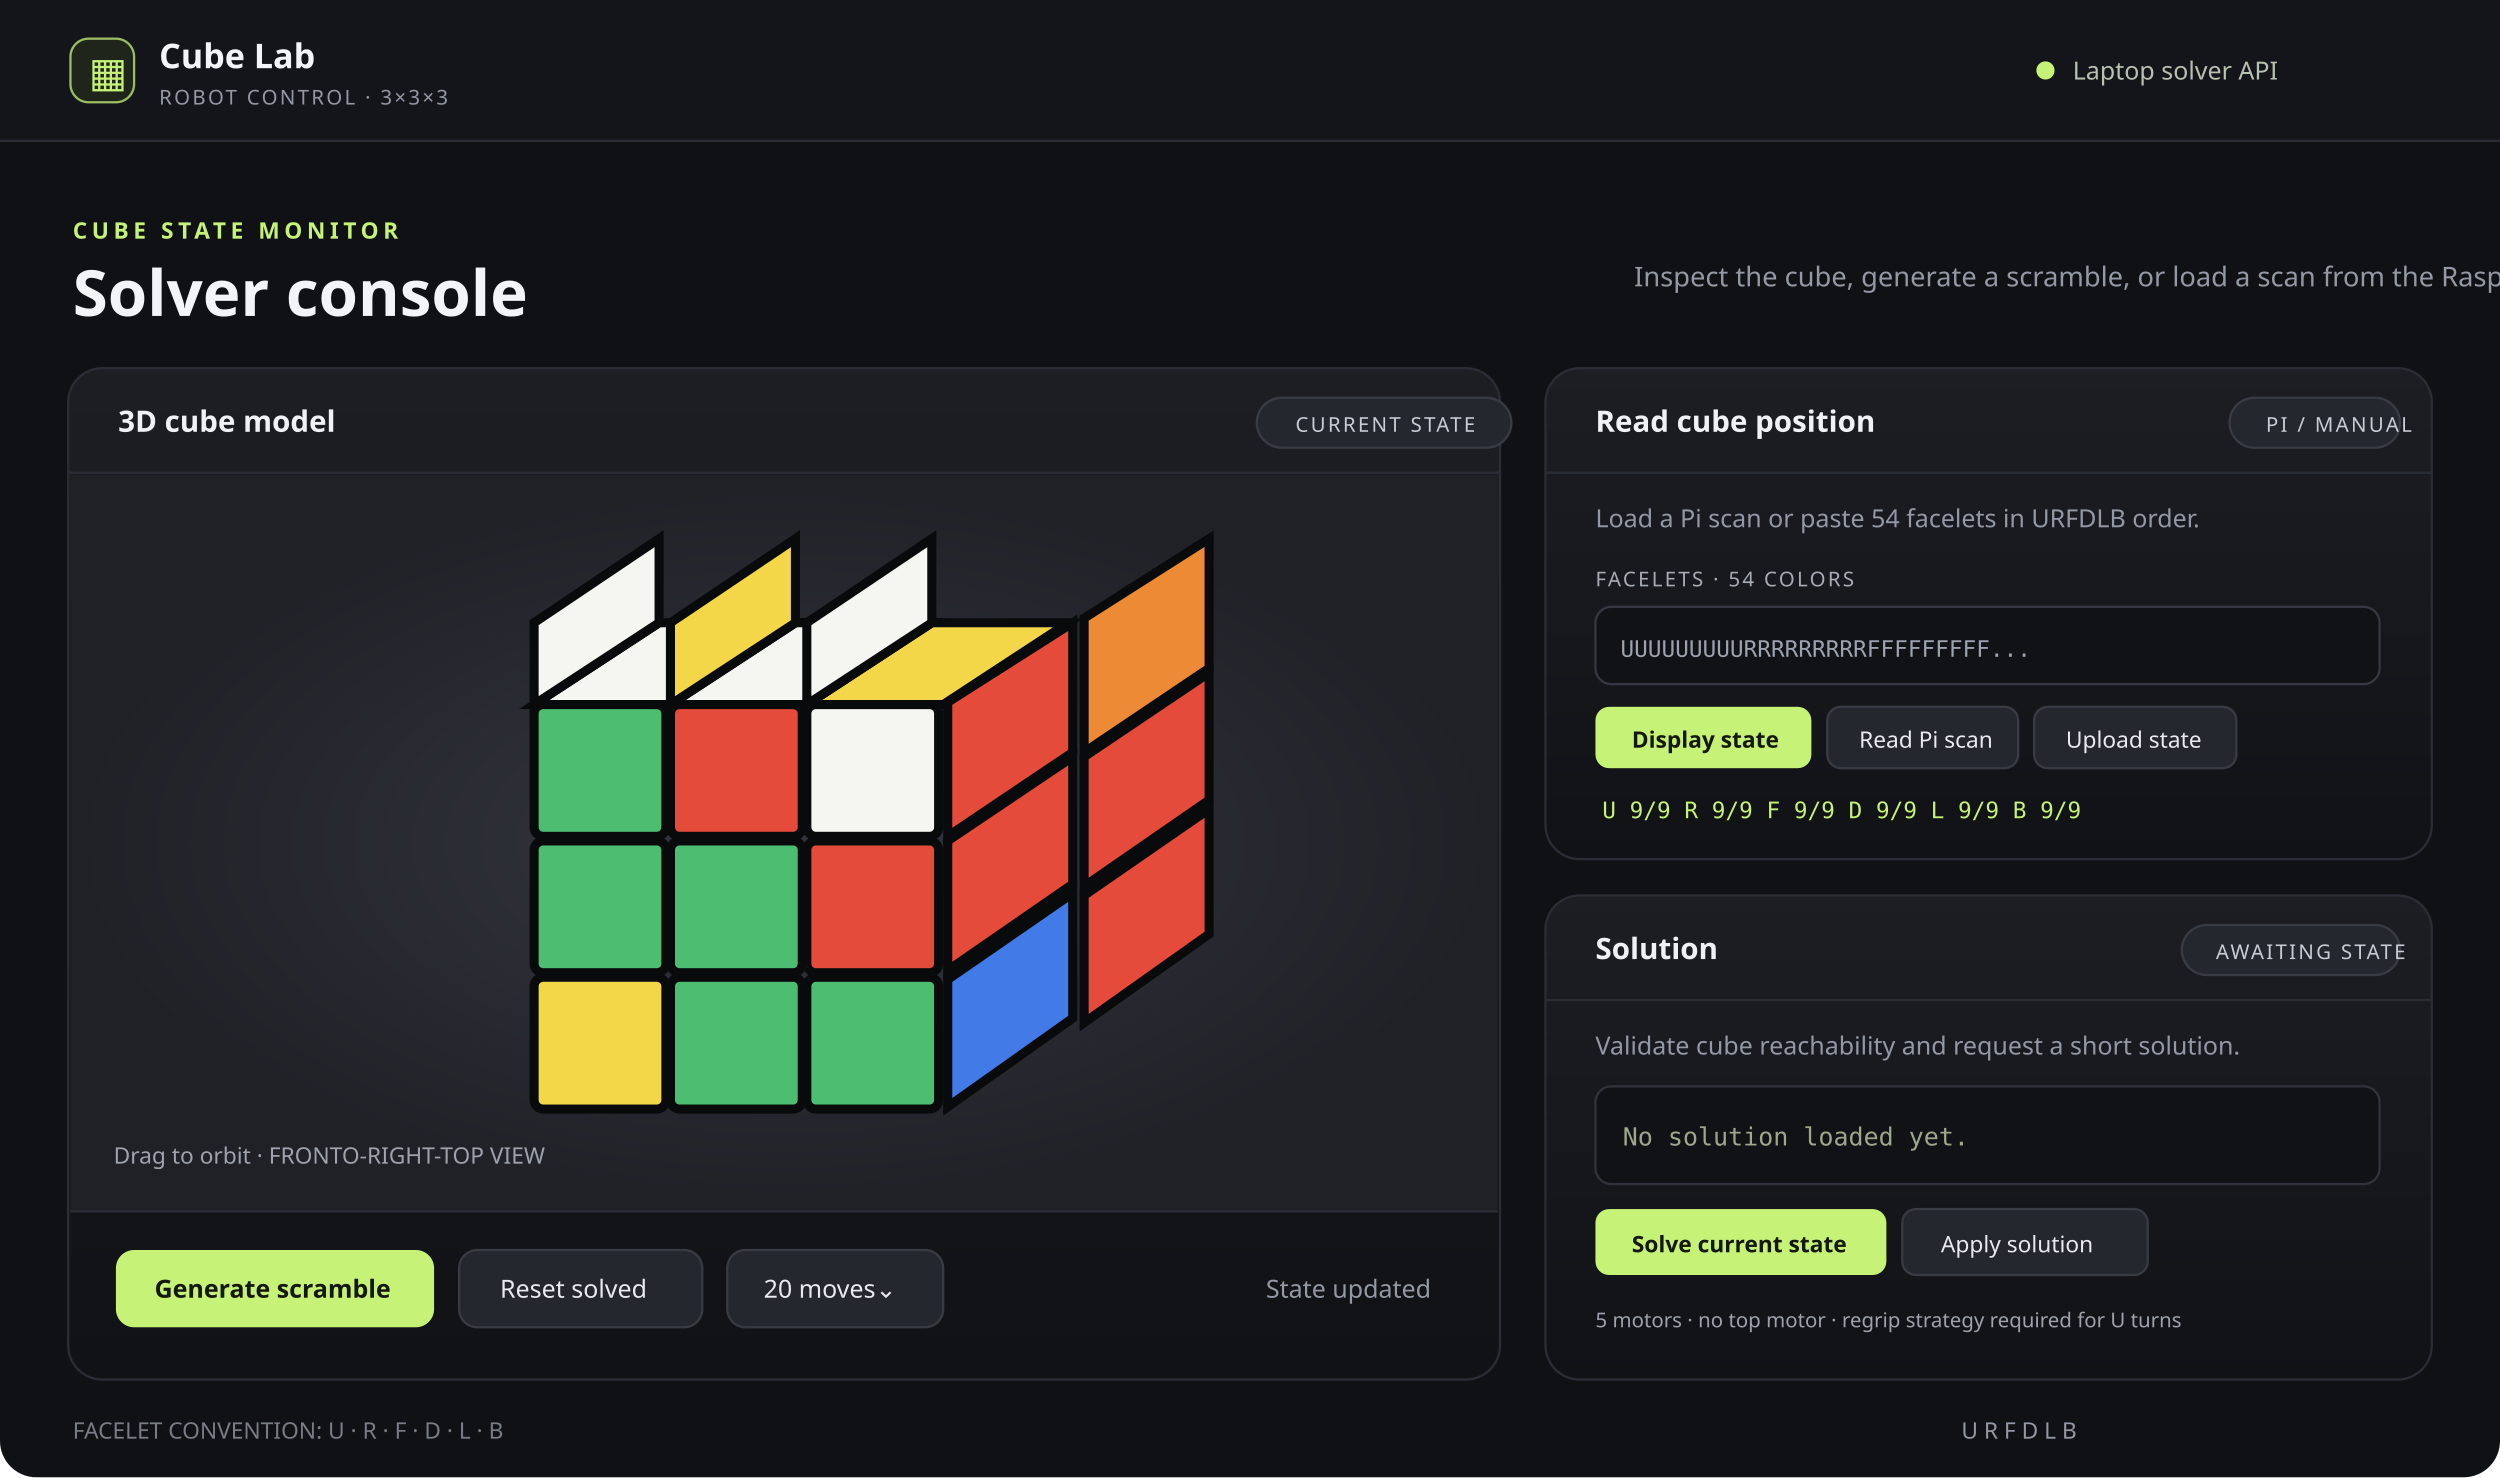
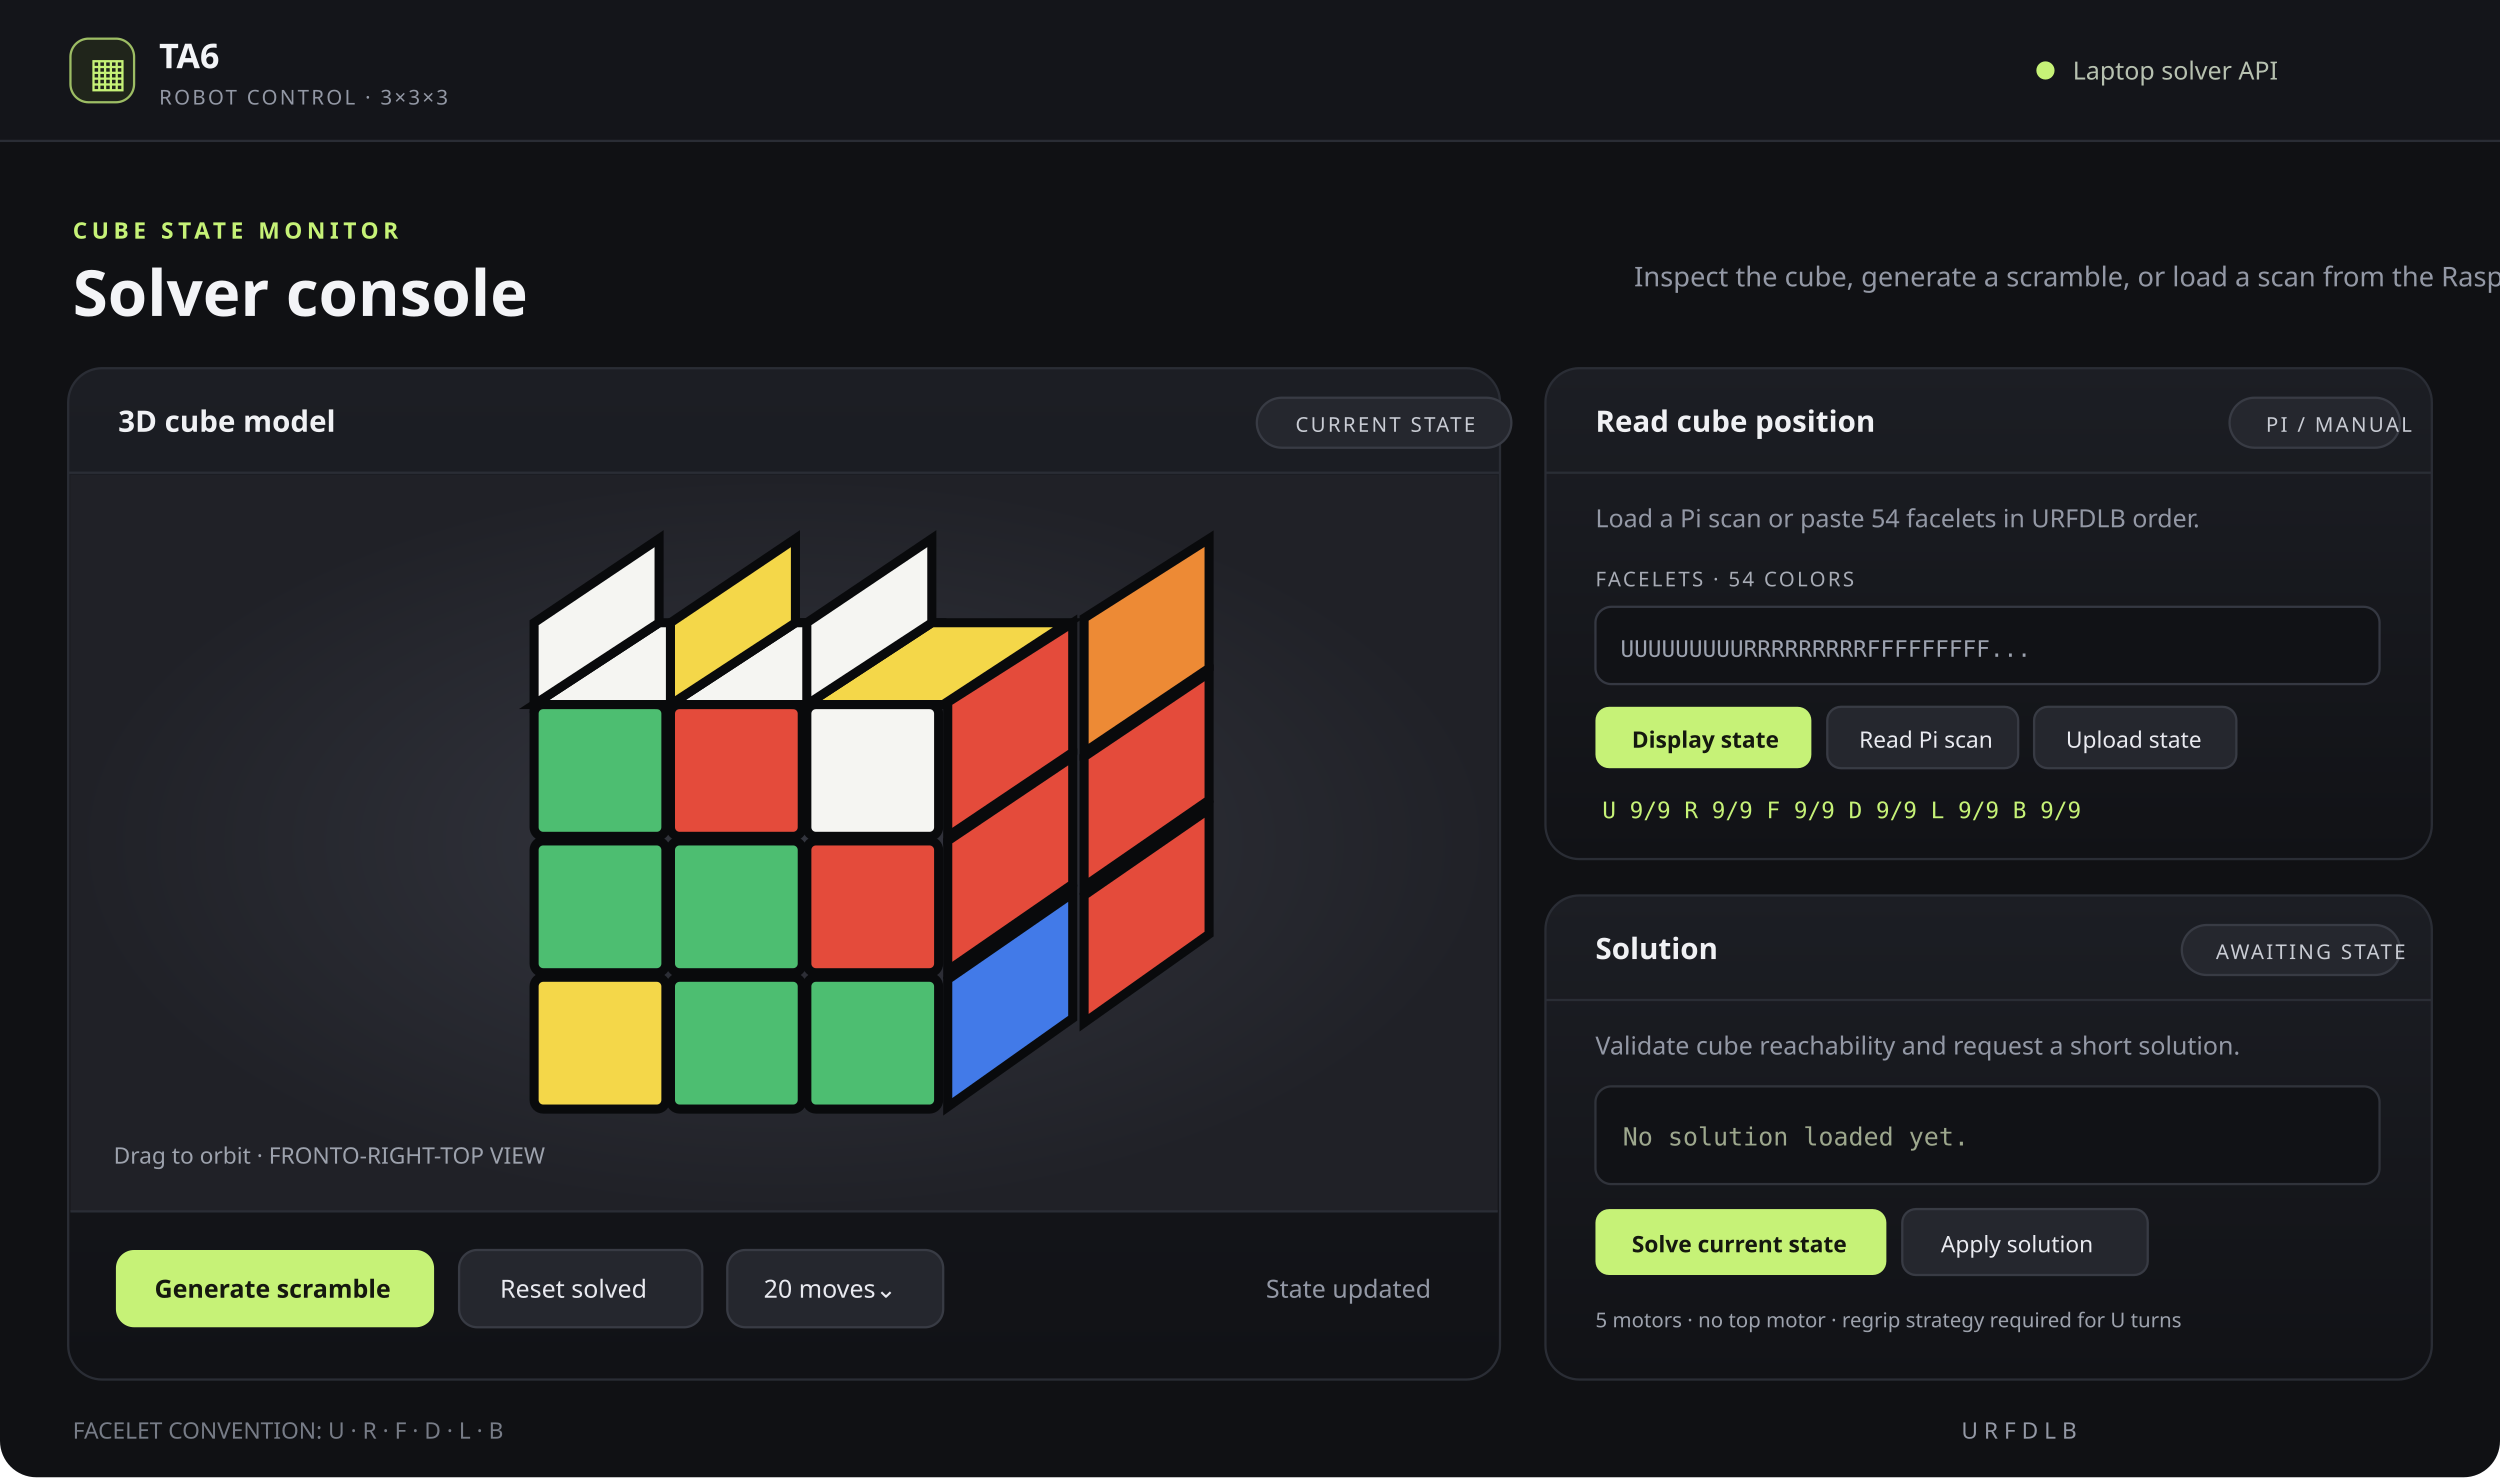
<svg xmlns="http://www.w3.org/2000/svg" width="1100" height="650" viewBox="0 0 1100 650">
  <defs>
    <linearGradient id="bg" x2="0" y2="1">
      <stop stop-color="#1c1e24" />
      <stop offset="1" stop-color="#111216" />
    </linearGradient>
    <radialGradient id="well">
      <stop stop-color="#34363f" />
      <stop offset="1" stop-color="#202127" />
    </radialGradient>
  </defs>
  <rect width="1100" height="650" rx="16" fill="#101114" />
  <rect x="0" y="0" width="1100" height="62" fill="#14151a" />
  <path d="M0 62H1100" stroke="#2a2d35" />
  <rect x="31" y="17" width="28" height="28" rx="8" fill="#20251b" stroke="#9dbd64" />
  <text x="39" y="38" fill="#c6f277" font-size="18" font-family="Segoe UI">▦</text>
-   <text x="70" y="30" fill="#f3f4f7" font-size="15" font-weight="600" font-family="Segoe UI">Cube Lab</text>
+   <text x="70" y="30" fill="#f3f4f7" font-size="15" font-weight="600" font-family="Segoe UI">TA6</text>
  <text x="70" y="46" fill="#9398a5" font-size="9" letter-spacing="1" font-family="Segoe UI">ROBOT CONTROL · 3×3×3</text>
  <circle cx="900" cy="31" r="4" fill="#c6f277" />
  <text x="912" y="35" fill="#b7c1b0" font-size="11" font-family="Segoe UI">Laptop solver API</text>
  <text x="32" y="105" fill="#c6f277" font-size="10" letter-spacing="2" font-weight="600" font-family="Segoe UI">CUBE STATE MONITOR</text>
  <text x="32" y="139" fill="#f3f4f7" font-size="28" font-weight="600" font-family="Segoe UI">Solver console</text>
  <text x="719" y="126" fill="#9398a5" font-size="12" font-family="Segoe UI">Inspect the cube, generate a scramble, or load a scan from the Raspberry Pi.</text>
  <rect x="30" y="162" width="630" height="445" rx="15" fill="url(#bg)" stroke="#2a2d35" />
  <text x="52" y="190" fill="#f0f1f4" font-size="13" font-weight="600" font-family="Segoe UI">3D cube model</text>
  <rect x="553" y="175" width="112" height="22" rx="11" fill="#25272e" stroke="#383b44" />
  <text x="570" y="190" fill="#c9ccd4" font-size="9" letter-spacing="1" font-family="Segoe UI">CURRENT STATE</text>
  <path d="M30 208H660" stroke="#2a2d35" />
  <rect x="31" y="209" width="628" height="324" fill="url(#well)" />
  <g stroke="#090a0c" stroke-width="4">
    <rect x="235" y="310" width="58" height="58" rx="4" fill="#4dbe71" />
    <rect x="295" y="310" width="58" height="58" rx="4" fill="#e44b3b" />
    <rect x="355" y="310" width="58" height="58" rx="4" fill="#f5f5f2" />
    <rect x="235" y="370" width="58" height="58" rx="4" fill="#4dbe71" />
    <rect x="295" y="370" width="58" height="58" rx="4" fill="#4dbe71" />
    <rect x="355" y="370" width="58" height="58" rx="4" fill="#e44b3b" />
    <rect x="235" y="430" width="58" height="58" rx="4" fill="#f4d749" />
    <rect x="295" y="430" width="58" height="58" rx="4" fill="#4dbe71" />
    <rect x="355" y="430" width="58" height="58" rx="4" fill="#4dbe71" />
    <path d="M417 309l55-35v57l-55 37z" fill="#e44b3b" />
    <path d="M417 370l55-37v56l-55 38z" fill="#e44b3b" />
    <path d="M417 431l55-38v55l-55 39z" fill="#427ae8" />
    <path d="M477 272l55-35v57l-55 37z" fill="#ed8a35" />
    <path d="M477 333l55-37v56l-55 38z" fill="#e44b3b" />
    <path d="M477 394l55-38v55l-55 39z" fill="#e44b3b" />
    <path d="M235 310l55-36h60l-55 36z" fill="#f5f5f2" />
    <path d="M295 310l55-36h60l-55 36z" fill="#f5f5f2" />
    <path d="M355 310l55-36h60l-55 36z" fill="#f4d749" />
    <path d="M235 310l55-36v-37l-55 37z" fill="#f5f5f2" />
    <path d="M295 310l55-36v-37l-55 37z" fill="#f4d749" />
    <path d="M355 310l55-36v-37l-55 37z" fill="#f5f5f2" />
  </g>
  <text x="50" y="512" fill="#9da2ad" font-size="10" font-family="Segoe UI">Drag to orbit · FRONTO-RIGHT-TOP VIEW</text>
  <path d="M31 533H659" stroke="#2a2d35" />
  <rect x="51" y="550" width="140" height="34" rx="8" fill="#c6f277" />
  <text x="68" y="571" fill="#15180f" font-size="11" font-weight="600" font-family="Segoe UI">Generate scramble</text>
  <rect x="202" y="550" width="107" height="34" rx="8" fill="#25272e" stroke="#383b44" />
  <text x="220" y="571" fill="#e9eaf0" font-size="11" font-family="Segoe UI">Reset solved</text>
  <rect x="320" y="550" width="95" height="34" rx="8" fill="#25272e" stroke="#383b44" />
  <text x="336" y="571" fill="#e9eaf0" font-size="11" font-family="Segoe UI">20 moves⌄</text>
  <text x="557" y="571" fill="#9398a5" font-size="11" font-family="Segoe UI">State updated</text>
  <rect x="680" y="162" width="390" height="216" rx="15" fill="url(#bg)" stroke="#2a2d35" />
  <text x="702" y="190" fill="#f0f1f4" font-size="13" font-weight="600" font-family="Segoe UI">Read cube position</text>
  <rect x="981" y="175" width="75" height="22" rx="11" fill="#25272e" stroke="#383b44" />
  <text x="997" y="190" fill="#c9ccd4" font-size="9" letter-spacing="1" font-family="Segoe UI">PI / MANUAL</text>
  <path d="M680 208H1070" stroke="#2a2d35" />
  <text x="702" y="232" fill="#9398a5" font-size="11" font-family="Segoe UI">Load a Pi scan or paste 54 facelets in URFDLB order.</text>
  <text x="702" y="258" fill="#a8acb6" font-size="9" letter-spacing="1" font-family="Segoe UI">FACELETS · 54 COLORS</text>
  <rect x="702" y="267" width="345" height="34" rx="7" fill="#111216" stroke="#353842" />
  <text x="713" y="289" fill="#9ca2af" font-size="10" font-family="Consolas">UUUUUUUUURRRRRRRRRFFFFFFFFF...</text>
  <rect x="702" y="311" width="95" height="27" rx="6" fill="#c6f277" />
  <text x="718" y="329" fill="#15180f" font-size="10" font-weight="600" font-family="Segoe UI">Display state</text>
  <rect x="804" y="311" width="84" height="27" rx="6" fill="#25272e" stroke="#383b44" />
  <text x="818" y="329" fill="#e9eaf0" font-size="10" font-family="Segoe UI">Read Pi scan</text>
  <rect x="895" y="311" width="89" height="27" rx="6" fill="#25272e" stroke="#383b44" />
  <text x="909" y="329" fill="#e9eaf0" font-size="10" font-family="Segoe UI">Upload state</text>
  <text x="705" y="360" fill="#c6f277" font-size="10" font-family="Consolas">U 9/9    R 9/9    F 9/9    D 9/9    L 9/9    B 9/9</text>
  <rect x="680" y="394" width="390" height="213" rx="15" fill="url(#bg)" stroke="#2a2d35" />
  <text x="702" y="422" fill="#f0f1f4" font-size="13" font-weight="600" font-family="Segoe UI">Solution</text>
  <rect x="960" y="407" width="96" height="22" rx="11" fill="#25272e" stroke="#383b44" />
  <text x="975" y="422" fill="#c9ccd4" font-size="9" letter-spacing="1" font-family="Segoe UI">AWAITING STATE</text>
  <path d="M680 440H1070" stroke="#2a2d35" />
  <text x="702" y="464" fill="#9398a5" font-size="11" font-family="Segoe UI">Validate cube reachability and request a short solution.</text>
  <rect x="702" y="478" width="345" height="43" rx="7" fill="#111216" stroke="#30333b" />
  <text x="714" y="504" fill="#9da78d" font-size="11" font-family="Consolas">No solution loaded yet.</text>
  <rect x="702" y="532" width="128" height="29" rx="6" fill="#c6f277" />
  <text x="718" y="551" fill="#15180f" font-size="10" font-weight="600" font-family="Segoe UI">Solve current state</text>
  <rect x="837" y="532" width="108" height="29" rx="6" fill="#25272e" stroke="#383b44" />
  <text x="854" y="551" fill="#e9eaf0" font-size="10" font-family="Segoe UI">Apply solution</text>
  <text x="702" y="584" fill="#9da2ad" font-size="9" font-family="Segoe UI">5 motors · no top motor · regrip strategy required for U turns</text>
  <text x="32" y="633" fill="#777c87" font-size="10" font-family="Segoe UI">FACELET CONVENTION: U · R · F · D · L · B</text>
  <text x="863" y="633" fill="#9398a5" font-size="10" font-family="Segoe UI">U   R   F   D   L   B</text>
</svg>
